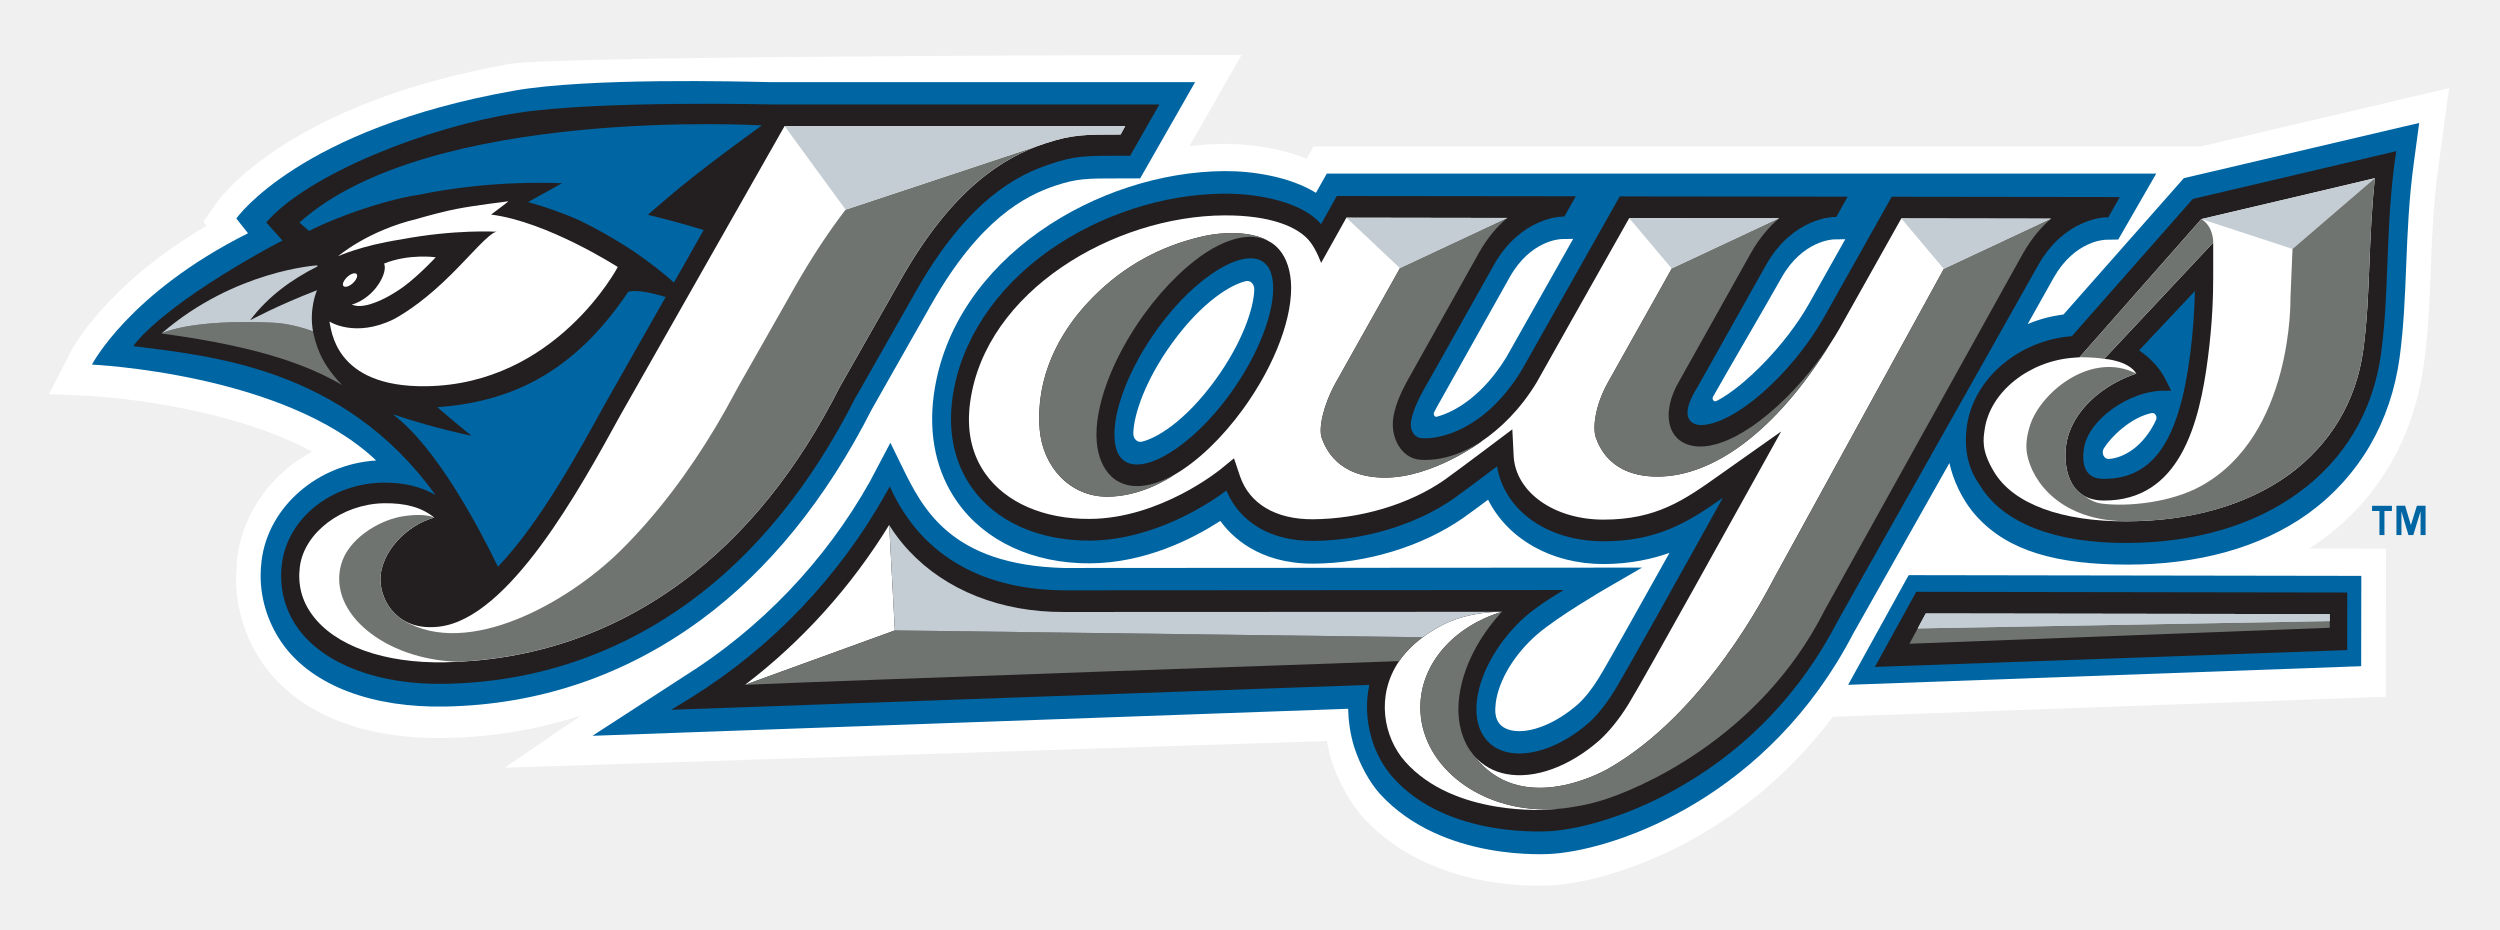
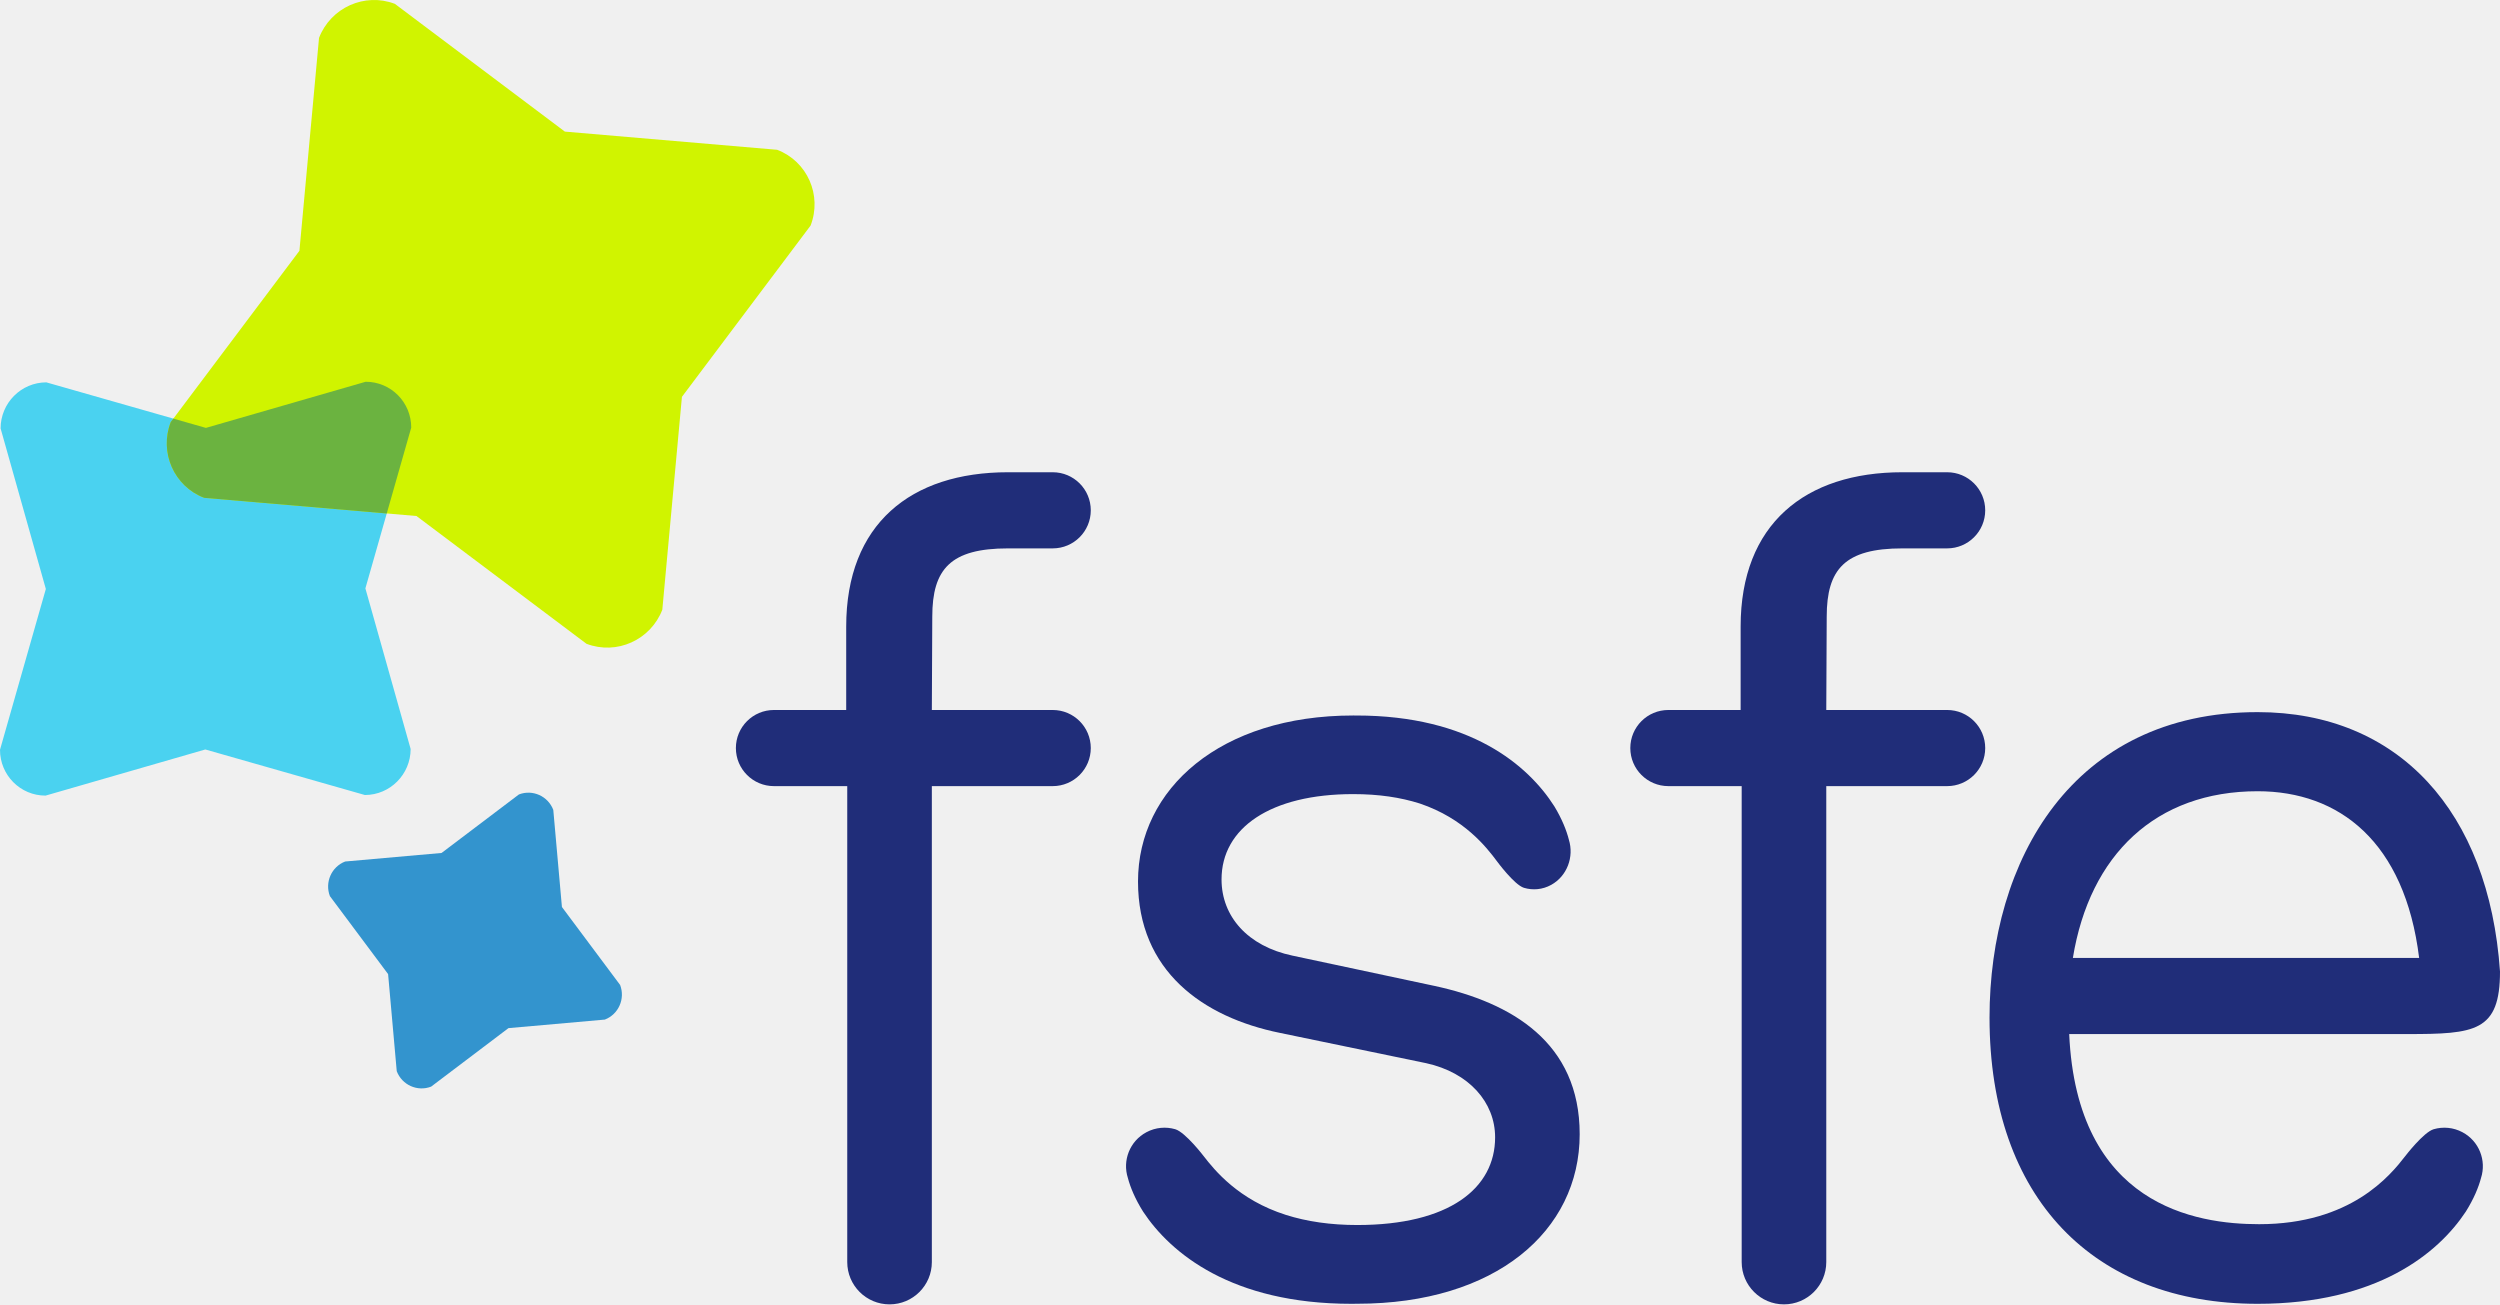
- <svg xmlns="http://www.w3.org/2000/svg" version="1.1" id="Layer_1" x="0px" y="0px" width="250px" height="93px" viewBox="0 0 250 93" style="enable-background:new 0 0 250 93;" xml:space="preserve">
-   <g>
-     <path style="fill:#FFFFFF;" d="M220.111,14.639c-0.346,0-88.755,0-88.755,0s-0.63,1.118-0.691,1.233   c-3.391-1.372-7.042-1.491-8.249-1.483c-1.138,0.004-2.298,0.084-3.467,0.223l5.204-9.117c0,0-68.273,0.031-73.139,0.892   c-22.169,3.928-28.996,13.395-29.28,13.798l-1.391,1.995c0,0,0.208,0.265,0.315,0.396C10.635,28.453,7.237,34.848,7.091,35.144   l-2.183,4.263l4.189,0.192c0.153,0.007,12.999,0.68,22.123,5.562c-4.013,2.16-6.911,6.015-7.502,10.635   c0,0.004-0.123,2.01-0.123,2.01c0,3.141,1.015,6.269,2.875,8.821c3.513,4.789,9.947,7.337,18.126,7.168   c4.705-0.093,9.232-0.854,13.537-2.26l-7.664,5.234c0,0,78.066-2.521,82.217-2.671c0.123,0.642,0.246,1.279,0.431,1.868   c0.699,2.175,1.929,4.389,3.213,5.796c6.896,7.537,17.987,6.845,19.226,6.741c6.118-0.499,18.664-4.75,27.727-16.823l55.294-2.01   l0.022-14.802l-7.687-0.012c0.415-0.261,0.814-0.522,1.199-0.803c5.727-4.167,9.278-10.27,10.277-17.654   c0.445-3.267,0.561-6.299,0.691-9.509c0.123-3.175,0.254-6.461,0.715-9.858l1.115-8.218   C244.91,8.816,223.686,13.797,220.111,14.639" />
-     <path style="fill:#0065A3;" d="M24.802,23.325c-0.139-0.153-1.168-1.479-1.168-1.479s6.257-8.959,27.75-12.776   c7.48-1.322,22.662-0.919,25.598-0.857h42.529l-5.496,9.628h-1.953c-3.475,0-4.305,0-6.526,0.723   c-3.013,1.011-7.58,3.348-12.415,11.892l-2.983,5.254l-2.952,5.208c-4.578,9.017-10.335,16.108-17.115,21.089   c-7.58,5.55-16.166,8.463-25.513,8.647c-7.226,0.146-13.191-2.021-16.22-6.157c-1.453-2.002-2.275-4.439-2.275-6.898   c0-0.52,0.031-1.046,0.1-1.572c0.692-5.42,5.673-9.628,11.454-9.978c-9.156-8.717-28.419-9.589-28.419-9.589   S12.864,29.306,24.802,23.325" />
-     <path style="fill:#0065A3;" d="M240.559,12.613l-22.177,5.204c0,0-10.793,12.223-12.03,13.629   c-1.237,0.162-2.444,0.477-3.582,0.961c1.276-2.283,2.598-4.635,2.598-4.635c2.091-3.698,5.082-3.793,5.204-3.797   c0.008,0,1.254-0.023,1.254-0.023l3.797-6.595h-82.943c0,0-0.707,1.257-1.084,1.926c-2.599-1.611-6.334-2.195-9.155-2.172   c-12.507,0.065-27.166,8.629-29.057,22.346c-0.553,4.066,0.254,7.783,2.345,10.739c2.759,3.921,7.587,6.165,13.252,6.139   c5.565-0.027,10.324-2.479,13.053-4.243c1.076,1.502,3.797,4.277,9.239,4.273c5.313-0.004,10.932-1.71,15.028-4.559   c0.516-0.354,1.691-1.229,2.506-1.837c1.976,3.932,6.327,6.427,11.516,6.435c2.736,0.003,4.989-0.535,6.626-1.119   c-2.359,4.225-6.411,11.47-7.057,12.488c-0.646,1.068-1.43,2.056-2.099,2.651c-2.19,1.93-4.773,2.964-6.58,2.629   c-0.653-0.13-1.13-0.423-1.406-0.88c-0.192-0.312-0.284-0.711-0.284-1.226c0.007-0.119,0.046-0.585,0.054-0.681   c0.3-2.268,1.891-4.882,4.143-6.83c2.045-1.771,6.688-4.47,6.727-4.497l3.759-2.179l-57.799,0.038   C95.027,56.507,92.237,50.807,90.2,46.648l-1.161-2.372l-0.846,1.599l-1.222,2.314c-4.462,7.94-10.935,14.705-18.707,19.54   c-0.023,0.02-9.017,5.851-9.017,5.851s73.546-2.626,75.567-2.702c0.023,1.122,0.192,2.518,0.615,3.851   c0.554,1.737,1.561,3.563,2.567,4.662c6.25,6.834,16.935,6.02,17.389,5.981c6.688-0.55,21.554-5.858,29.933-22.009   c-0.007,0.027,6.512-11.542,9.625-17.061c0.33,1.53,1.168,3.621,2.729,5.346c3.19,3.498,8.049,4.805,15.052,4.813   c6.972,0.011,13.283-1.646,18.118-5.124c5.135-3.739,8.248-9.186,9.124-15.616c0.415-3.094,0.53-6.05,0.653-9.174   c0.131-3.275,0.27-6.626,0.754-10.189l0.546-4.059 M121.548,37.973c-3.098,4.27-5.996,5.888-7.372,6.196   c-0.2,0.046-0.415,0-0.584-0.166c-0.177-0.169-0.269-0.415-0.262-0.661l0,0c0.039-1.891,1.215-5.354,3.882-9.037   c3.105-4.281,6.019-5.896,7.387-6.192c0.2-0.05,0.407,0.008,0.569,0.162c0.177,0.169,0.261,0.415,0.261,0.657   C125.391,30.832,124.215,34.291,121.548,37.973z M150.644,35.706c-2.321,3.805-5.073,5.442-6.857,5.934l-0.084,0.027   c-0.077,0.027-0.169,0.011-0.23-0.05c-0.101-0.1-0.123-0.261-0.062-0.392c0.092-0.169,0.185-0.357,0.307-0.576   c-0.007,0.007,7.265-12.953,7.265-12.953c2.091-3.697,5.073-3.79,5.204-3.79c0,0,0.984-0.019,1.13-0.019   C154.333,29.164,150.644,35.706,150.644,35.706z M180.892,30.39c-2.298,4.082-6.511,8.31-9.217,9.697l-0.084,0.027   c-0.085,0.031-0.169,0.012-0.238-0.05c-0.093-0.096-0.115-0.246-0.062-0.369c1.414-2.521,5.035-8.682,6.88-11.961   c2.091-3.701,5.166-3.793,5.196-3.793c0.016,0,1.038-0.02,1.161-0.02C182.714,27.15,180.892,30.39,180.892,30.39z M210.871,45.898   v-0.004c-0.184,0.012-0.368-0.081-0.483-0.269c-0.154-0.238-0.146-0.549-0.008-0.784c0.707-1.153,2.705-3.109,4.804-3.54   c0.139-0.02,0.285,0.042,0.377,0.188c0.1,0.15,0.107,0.342,0.046,0.504l0,0C214.361,44.653,212.386,45.795,210.871,45.898z" />
-     <path style="fill:#231F20;" d="M77.489,10.45c0,0-17.696-0.438-25.867,0.861c-8.855,1.38-20.816,6.096-24.998,10.931l1.622,1.814   c0,0-1.53,0.75-4.382,2.444c-8.763,5.228-10.531,8.114-10.531,8.114c7.518,0.973,21.001,2.06,30.21,14.878   c-1.522-0.861-3.259-1.261-5.289-1.227c-5.158,0.101-9.478,3.567-10.063,8.099c-0.3,2.379,0.269,4.64,1.661,6.546   c2.621,3.566,8.118,5.607,14.675,5.473c9.017-0.173,17.28-2.963,24.544-8.282c6.526-4.781,12.054-11.611,16.458-20.306l0.934-1.622   l5.089-8.971c5.204-9.213,10.186-11.723,13.476-12.792c2.475-0.838,3.536-0.838,7.034-0.838h0.953l2.921-5.123 M60.532,40.341   c-2.506,4.535-6.457,11.869-10.739,16.331c-1.822-3.759-6.127-11.977-10.516-15.244c2.014,0.677,4.612,1.449,7.879,2.153   c0,0-2.014-1.622-3.421-2.86c7.18-0.519,13.568-3.305,19.079-11.527c0,0,0.7-0.419,3.751,0.507L60.532,40.341z M70.363,23.006   l-2.967,5.247c-1.038-0.93-2.368-1.979-4.043-3.129c0,0-0.43-0.261-0.653-0.419c-1.376-0.88-2.975-1.81-4.789-2.687   c-1.545-0.68-3.274-1.307-5.104-1.81l3.397-1.887c-6.38-0.219-11.354,0.542-14.259,1.145c-0.638,0.092-1.269,0.204-1.891,0.357   c-5.442,1.314-9.155,3.271-9.155,3.271l-0.953-0.838C42.92,10.573,76.19,12.541,76.19,12.541s-4.751,3.39-8.256,6.257   c-1.038,0.849-3.151,2.683-3.151,2.683C66.635,21.918,68.511,22.434,70.363,23.006z" />
-     <path style="fill:#FFFFFF;" d="M42.59,38.623c-9.209,0.115-9.447-5.746-9.647-6.472c0,0,2.552,1.676,6.426-0.227   c1.453-0.784,3.421-2.167,5.773-4.504c1.976-1.957,3.82-4.186,4.535-4.247c0,0-4.135-0.262-9.608,0.776   c-4.005,0.619-6.265,1.679-6.265,1.679s2.929-2.552,7.902-3.74c0.992-0.288,2.767-0.776,3.99-1.003   c1.798-0.35,5.158-0.757,5.158-0.757s-1.045,0.823-1.745,1.33c5.65,0.719,12.668,5.243,12.668,5.243S55.604,38.465,42.59,38.623" />
-     <path style="fill:#FFFFFF;" d="M38.408,26.358c2.514-1.019,5.166-0.63,5.166-0.63s-1.629,1.76-3.205,2.933   c-1.315,0.953-3.075,1.891-4.343,1.937c-0.315,0.016-0.615-0.038-0.854-0.146c0.5-0.111,1.045-0.407,1.599-0.842   C38.016,28.614,38.716,27.062,38.408,26.358" />
-     <path style="fill:#FFFFFF;" d="M35.203,28.387c-0.369,0.304-0.776,0.384-0.884,0.181c-0.115-0.196,0.1-0.607,0.484-0.941   c0.369-0.304,0.769-0.388,0.884-0.185S35.58,28.083,35.203,28.387" />
-     <path style="fill:#FFFFFF;" d="M78.458,12.606C78.45,12.613,62.046,41.505,62.054,41.49c-4.074,7.43-11.139,20.333-18.111,21.17   c-4.097,0.511-5.857-2.468-5.896-4.643c-0.054-2.791,2.706-5.563,5.381-6.258c-1.23-1.011-2.882-1.472-5.058-1.434   c-4.182,0.085-7.948,2.937-8.386,6.35c-0.223,1.779,0.192,3.397,1.237,4.809c2.268,3.109,7.234,4.869,13.276,4.746   c8.686-0.169,16.642-2.852,23.63-7.975C74.53,53.559,79.788,46.971,84,38.653l6.053-10.643c5.15-9.109,10.262-12.284,14.49-13.679   c2.713-0.884,3.913-0.884,7.518-0.884l0.461-0.841" />
-     <path style="fill:#707471;" d="M45.788,66.177c8.187-0.388,15.697-3.056,22.339-7.921C74.53,53.559,79.788,46.971,84,38.653   l6.053-10.643c5.15-9.109,10.262-12.284,14.49-13.679l-19.982,6.634c-1.63,2.122-3.336,4.678-5.043,7.668   c-0.999,1.787-4.981,8.759-5.634,9.928c-0.984,1.841-1.784,3.252-2.291,4.093c-2.644,4.428-5.85,8.775-9.555,12.423   c-5.219,5.15-15.212,10.812-21.669,6.979c-1.568-0.965-2.299-2.648-2.322-4.039c-0.054-2.791,2.706-5.563,5.381-6.258   c-0.945-0.419-2.552-0.254-3.49-0.065c-2.16,0.45-5.135,2.202-5.834,4.789C32.797,61.308,38.493,65.958,45.788,66.177" />
-     <path style="fill:#707471;" d="M16.162,33.338c0,0.004,0,0.008,0,0.015c10.624,1.418,15.213,3.513,18.042,5.146   c-2.368-2.44-2.645-4.324-2.906-5.369c-1.807-0.65-3.198-0.819-3.859-0.854C22.02,32.004,17.976,32.531,16.162,33.338" />
-     <path style="fill:#C4CDD3;" d="M104.544,14.332c2.713-0.884,3.913-0.884,7.518-0.884l0.461-0.841H78.458l6.104,8.359" />
-     <path style="fill:#C4CDD3;" d="M31.705,29.021c-3.951,1.514-6.695,3.01-6.695,3.01c1.775-2.368,4.143-4.094,6.734-5.385   l-0.016-0.111c0,0-8.248,0.477-15.566,6.803c1.814-0.807,5.858-1.334,11.277-1.061c0.661,0.035,2.052,0.204,3.859,0.854   C30.914,30.955,31.605,29.241,31.705,29.021" />
-     <path style="fill:#0065A3;" d="M190.878,57.514l-0.146,0.246l-0.062,0.107c-0.008,0.016-5.857,10.616-5.857,10.616l51.304-1.864   l0.015-9.032" />
-     <polyline style="fill:#231F20;" points="191.623,59.182 187.487,66.692 234.717,65.009 234.725,59.251  " />
-     <polyline style="fill:#707471;" points="192.576,61.35 232.972,61.411 232.972,62.775 190.946,64.374  " />
-     <polyline style="fill:#C4CDD3;" points="232.972,62.11 232.972,61.411 192.576,61.35 191.777,62.841  " />
-     <polyline style="fill:#C4CDD3;" points="232.972,62.11 232.972,61.411 192.576,61.35 191.777,62.841  " />
-     <path style="fill:#231F20;" d="M189.171,19.674l-6.719,11.965c-3.251,5.777-9.048,10.869-12.406,10.869   c-0.569-0.003-2.438-0.426-0.285-3.82l6.85-12.203c2.652-4.697,6.703-4.785,6.741-4.785l0.277-0.004l1.138-2.029l-22.793-0.027   c0,0-9.724,17.219-9.793,17.357c-3.697,6.08-8.348,6.987-10.07,6.814c-0.729-0.073-1.16-0.857-0.999-1.726   c0.308-1.684,1.476-3.463,2.268-4.889l6.034-10.747c2.668-4.697,6.711-4.785,6.75-4.785l0.269-0.004l1.146-2.033l-23.899-0.027   c0,0-1.345,2.406-1.575,2.817c-1.769-2.133-6.058-3.071-9.655-3.052c-6.058,0.027-12.43,2.099-17.496,5.654   c-5.473,3.874-8.924,9.128-9.708,14.793c-0.469,3.417,0.2,6.496,1.922,8.932c2.406,3.425,6.703,5.335,11.807,5.316   c6.534-0.031,12.192-3.894,13.66-5.005c1.383,3.24,4.512,5.051,8.633,5.035c5.042-0.02,10.308-1.587,14.09-4.224   c1.061-0.766,3.229-2.372,4.344-3.229c0.745,4.428,5.05,7.484,10.631,7.491c5.466,0.008,8.571-1.968,11.953-4.354   c-2.806,5.066-9.678,17.415-10.877,19.356c-0.792,1.272-1.699,2.414-2.498,3.117c-2.599,2.302-5.658,3.443-7.987,3.013   c-1.16-0.215-2.075-0.818-2.645-1.779c-0.561-0.919-0.753-2.16-0.576-3.552c0.377-2.813,2.26-6.03,4.912-8.344   c1.468-1.261,3.759-2.583,3.759-2.583l-49.966,0.031c-7.587-0.058-14.106-3.002-17.427-10.386l-0.43,0.761   c-4.678,8.313-11.389,15.352-19.421,20.34l-2.006,1.23l69.81-2.49c-0.331,1.499-0.361,3.374,0.238,5.403   c0.431,1.461,1.229,2.863,2.114,3.844c5.465,6.177,15.543,5.4,15.974,5.365c2.959-0.242,7.979-1.579,13.19-4.677   c6.55-3.859,11.685-9.333,15.282-16.243l0.861-1.541l19.225-34.123c2.652-4.697,6.703-4.785,6.742-4.785h0.269l1.153-2.026    M122.97,39.445c-3.797,5.235-8.809,8.286-10.731,6.488c-0.446-0.415-0.707-1.076-0.776-1.972c-0.23-2.829,1.468-7.203,4.32-11.124   c3.798-5.266,8.817-8.283,10.731-6.484c0.453,0.415,0.707,1.069,0.784,1.976C127.521,31.151,125.822,35.532,122.97,39.445z" />
-     <path style="fill:#231F20;" d="M219.281,19.893c0,0-11.977,13.599-12.092,13.722c-5.351,0.415-9.862,4.289-10.501,9.013   c-0.068,0.469-0.092,0.934-0.1,1.384c0,1.741,0.469,3.229,1.399,4.508c2.26,3.778,7.494,5.812,14.736,5.777   c6.703-0.031,12.606-1.733,17.08-4.993c4.644-3.344,7.511-8.175,8.302-13.937c0.4-2.986,0.516-5.884,0.631-8.952   c0.131-3.329,0.284-7.506,0.892-11.3 M208.381,44.93c0.415-3.083,4.735-5.842,7.864-5.854l0.868-0.004l-0.438-0.896   c-0.606-1.284-1.575-2.337-2.767-3.136c0.384-0.407,4.935-5.25,5.58-5.935c-0.046,2.08-0.191,4.151-0.469,6.315   c-1.122,8.725-3.713,12.469-8.647,12.465C209.719,47.886,207.996,47.767,208.381,44.93z" />
-     <path style="fill:#FFFFFF;" d="M220.135,21.907c-0.523,0.58-12.185,13.821-12.185,13.821l-0.469,0.035   c-4.551,0.28-8.502,3.44-9.017,7.203c-0.131,0.934-0.361,2.076,0.945,4.224c1.906,3.194,6.757,4.985,13.307,4.943   c6.372-0.031,11.969-1.63,16.166-4.659c4.166-3.044,6.749-7.364,7.448-12.487c0.385-2.825,0.5-5.666,0.615-8.667   c0.107-2.706,0.23-5.511,0.538-8.502C234.609,18.517,220.772,21.757,220.135,21.907 M210.426,35.882l10.893-11.619v3.452   c0,1.718-0.054,4.412-0.522,8.033c-0.854,6.634-2.813,14.344-10.432,14.306c-3.689-0.023-3.997-3.652-3.759-5.47   c0.484-3.598,3.882-6.2,7.025-7.226C212.824,36.04,210.426,35.882,210.426,35.882z" />
-     <polyline style="fill:#C4CDD3;" points="220.135,21.907 229.251,24.894 237.484,17.817  " />
-     <path style="fill:#707471;" d="M229.251,24.894l-0.207,4.935c0,0,0.284,13.714-8.956,18.78c-2.951,1.63-7.248,2.091-9.932,1.749   c-0.691-0.085-1.353-0.47-1.845-0.861c-0.292-0.181-0.538-0.396-0.745-0.634c-0.039-0.031-0.054-0.055-0.054-0.055v-0.011   c-0.992-1.203-1.054-3.06-0.907-4.213c0.484-3.598,3.882-6.2,7.025-7.226c-4.458-2.268-9.416,1.78-10.569,5.008   c-0.308,0.903-0.546,1.991-0.354,3.048c0.515,2.775,3.397,6.703,9.993,6.711c6.38,0.008,11.984-1.622,16.182-4.651   c4.166-3.044,6.749-7.364,7.448-12.487c0.385-2.825,0.5-5.666,0.615-8.667c0.107-2.706,0.23-5.511,0.538-8.502" />
-     <path style="fill:#707471;" d="M220.135,21.907c-0.523,0.58-12.185,13.821-12.185,13.821s1.314-0.027,2.476,0.154l10.893-11.619   C221.318,24.263,221.402,22.695,220.135,21.907" />
-     <path style="fill:#FFFFFF;" d="M158.568,80.464c0.023,0,0.047-0.004,0.062-0.012c0.039-0.008,0.077-0.02,0.115-0.027   c-0.076,0.016-0.153,0.031-0.23,0.05C158.53,80.471,158.546,80.467,158.568,80.464" />
-     <path style="fill:#FFFFFF;" d="M154.287,80.933c-6.796-0.104-12.261-4.636-12.253-10.209c0.007-4.382,3.405-8.109,8.155-9.543   c-0.022,0.026-0.046,0.058-0.076,0.088c0.03-0.03,0.054-0.062,0.084-0.092c-1.922,0-4.182,0.396-5.98,1.341   c-0.469,0.238-0.899,0.496-1.299,0.754c-0.077,0.046-0.146,0.092-0.216,0.142c-1.206,0.823-2.113,1.733-2.79,2.698   c-2.367,3.471-1.545,7.634,0.6,10.044c4.912,5.542,14.229,4.827,14.621,4.796c0.384-0.034,0.83-0.072,1.322-0.13   c-0.361,0.038-0.723,0.068-1.107,0.092C154.994,80.933,154.641,80.943,154.287,80.933" />
-     <path style="fill:#FFFFFF;" d="M177.794,40.56c0.016-0.023,0.038-0.042,0.062-0.058C177.832,40.518,177.81,40.537,177.794,40.56" />
-     <path style="fill:#FFFFFF;" d="M126.283,23.863c-0.115-0.034-0.23-0.058-0.354-0.084C126.053,23.806,126.168,23.829,126.283,23.863   " />
-     <path style="fill:#FFFFFF;" d="M174.942,42.804c0.107-0.065,0.207-0.13,0.308-0.2C175.149,42.674,175.05,42.739,174.942,42.804" />
-     <path style="fill:#FFFFFF;" d="M176.856,41.378c0.046-0.042,0.1-0.084,0.153-0.13C176.956,41.294,176.902,41.336,176.856,41.378" />
-     <path style="fill:#FFFFFF;" d="M175.903,42.132c0.076-0.058,0.153-0.119,0.238-0.181C176.057,42.013,175.979,42.074,175.903,42.132   " />
-     <path style="fill:#FFFFFF;" d="M173.981,43.393c0.123-0.065,0.246-0.135,0.369-0.208C174.228,43.258,174.104,43.327,173.981,43.393   " />
-     <path style="fill:#FFFFFF;" d="M124.961,23.675c0.13,0,0.246,0.011,0.369,0.019C125.207,23.687,125.091,23.675,124.961,23.675" />
-     <path style="fill:#FFFFFF;" d="M190.132,21.842c-0.685,1.203-6.188,11.027-6.188,11.027c-0.284,0.496-0.592,0.995-0.914,1.487   c-5.404,8.736-11.7,13.313-17.296,13.303c-4.659-0.008-5.819-2.975-6.15-3.913c-0.33-0.945-0.092-3.156,1.199-5.481l6.396-11.408   l10.739-5.031v0.004c0-0.004,0-0.004,0-0.004c-5.95-0.007-14.075-0.015-14.997-0.015c-3.344,5.911-9.271,16.458-9.271,16.458   c-1.661,2.725-3.645,4.624-5.573,5.919c0.038-0.019,0.084-0.054,0.107-0.062c0,0-4.889,3.644-9.693,3.636   c-4.789-0.008-5.973-3.017-6.319-3.974c-0.33-0.957,0.131-3.232,1.423-5.558l6.403-11.411l10.73-5.023   c-5.957-0.012-15.166-0.023-16.089-0.027c-0.477,0.842-2.529,4.524-2.529,4.524s-0.43-1.222-1.053-2.052   c-1.199-1.622-4.166-2.721-8.602-2.702c-11.054,0.046-23.907,7.549-25.437,18.661c-0.385,2.783,0.123,5.188,1.514,7.164   c2.06,2.91,5.865,4.551,10.431,4.528c7.072-0.031,13.053-4.931,13.114-4.978l1.322-1.084l0.607,1.803   c0.945,2.752,3.574,4.309,7.257,4.293c4.734-0.022,9.67-1.483,13.19-3.939c1.407-0.995,6.78-5.054,6.78-5.054l0.131,2.637   c0.169,3.632,4.027,6.388,8.963,6.392c5.304,0.008,8.103-1.953,11.646-4.474l6.143-4.339l-3.121,5.619   c-0.431,0.772-10.616,19.164-12.153,21.654c-0.892,1.457-1.938,2.737-2.867,3.579c-3.021,2.671-6.511,3.932-9.332,3.405   c-1.292-0.238-2.383-0.865-3.206-1.799c4.559,5.935,12.392,1.837,13.414,1.249c9.771-5.607,15.836-17.703,16.604-19.118   c0.792-1.445,16.927-30.844,16.927-30.844l10.731-5.027l0,0l0,0C199.164,21.857,191.047,21.846,190.132,21.842 M124.323,40.887   c-2.099,2.89-4.528,5.219-6.841,6.564c-0.069,0.035-0.131,0.062-0.192,0.096c0.054-0.03,0.1-0.049,0.154-0.076   c-0.569,0.384-3.397,2.202-6.734,2.198c-3.736-0.004-6.434-3.009-6.742-6.726c-0.43-5.281,2.022-9.655,4.728-12.587   c3.152-3.433,6.772-5.416,10.5-6.446c0.907-0.254,1.799-0.45,2.675-0.534c2.052-0.208,3.713,0.062,4.881,0.661   c0.008,0.007,0.023,0.019,0.046,0.031c-0.077-0.031-0.153-0.058-0.223-0.088c0.377,0.157,0.73,0.369,1.038,0.657   c0.845,0.772,1.353,1.991,1.476,3.486C129.357,31.551,127.536,36.447,124.323,40.887z" />
-     <path style="fill:#FFFFFF;" d="M122.163,24.39c-0.292,0.134-0.584,0.28-0.884,0.45C121.579,24.67,121.871,24.524,122.163,24.39" />
-     <path style="fill:#FFFFFF;" d="M124.577,23.706c-0.123,0.011-0.246,0.019-0.377,0.042   C124.331,23.725,124.454,23.717,124.577,23.706" />
-     <path style="fill:#FFFFFF;" d="M123.808,23.821c-0.138,0.035-0.284,0.073-0.43,0.111C123.523,23.894,123.669,23.856,123.808,23.821   " />
-     <path style="fill:#FFFFFF;" d="M123.008,24.056c-0.177,0.054-0.346,0.127-0.523,0.196   C122.663,24.183,122.832,24.109,123.008,24.056" />
-     <path style="fill:#FFFFFF;" d="M88.916,52.494c-3.793,6.177-8.69,11.627-14.417,15.989l14.986-5.442" />
-     <path style="fill:#FFFFFF;" d="M171.16,44.522c0.185-0.039,0.354-0.073,0.538-0.127C171.514,44.449,171.345,44.484,171.16,44.522" />
-     <path style="fill:#FFFFFF;" d="M173.036,43.884c0.138-0.065,0.276-0.126,0.423-0.2C173.313,43.758,173.174,43.819,173.036,43.884" />
-     <path style="fill:#FFFFFF;" d="M202.247,25.432c-1.314,2.36-19.672,35.368-19.779,35.583   C182.468,61.015,200.925,27.803,202.247,25.432" />
-     <path style="fill:#FFFFFF;" d="M156.616,80.802c0.1-0.012,0.208-0.027,0.308-0.042c0.046-0.004,0.084-0.016,0.123-0.023   C156.9,80.76,156.763,80.786,156.616,80.802L156.616,80.802" />
-     <path style="fill:#FFFFFF;" d="M172.098,44.261c0.154-0.054,0.315-0.104,0.469-0.169C172.413,44.157,172.252,44.208,172.098,44.261   " />
-     <path style="fill:#FFFFFF;" d="M170.046,44.653c0.261,0,0.53-0.023,0.807-0.065C170.576,44.63,170.307,44.653,170.046,44.653" />
-     <path style="fill:#707471;" d="M133.594,38.23c-1.292,2.326-1.753,4.601-1.423,5.558c0.347,0.957,1.53,3.966,6.319,3.974   c4.805,0.008,9.693-3.636,9.693-3.636c-0.023,0.008-0.069,0.042-0.107,0.062c-0.577,0.346-3.113,2.014-6.104,1.784   c-1.838-0.166-2.998-2.241-2.622-4.343c0.262-1.388,0.838-2.552,1.423-3.625c0,0,7.156-12.784,7.156-12.788   c0.854-1.495,1.83-2.613,2.798-3.42l-10.73,5.023" />
-     <path style="fill:#707471;" d="M167.178,26.857l-6.396,11.408c-1.291,2.325-1.529,4.536-1.199,5.481   c0.331,0.938,1.491,3.905,6.15,3.913c5.596,0.011,11.892-4.566,17.296-13.303c0.084-0.135,0.169-0.262,0.261-0.404   c-1.468,2.329-3.39,4.662-5.435,6.549c-0.023,0.016-0.046,0.035-0.062,0.058c-0.261,0.235-0.522,0.465-0.784,0.688   c-0.054,0.046-0.107,0.088-0.153,0.13c-0.238,0.2-0.477,0.392-0.715,0.573c-0.085,0.062-0.162,0.123-0.238,0.181   c-0.224,0.165-0.438,0.323-0.653,0.473c-0.101,0.069-0.2,0.135-0.308,0.2c-0.2,0.131-0.393,0.262-0.592,0.381   c-0.123,0.073-0.246,0.142-0.369,0.208c-0.177,0.104-0.346,0.204-0.522,0.292c-0.146,0.073-0.285,0.135-0.423,0.2   c-0.154,0.069-0.315,0.146-0.47,0.208c-0.153,0.065-0.314,0.116-0.469,0.169c-0.131,0.046-0.261,0.096-0.399,0.134   c-0.185,0.054-0.354,0.088-0.538,0.127c-0.1,0.019-0.208,0.05-0.308,0.065c-0.276,0.042-0.546,0.065-0.807,0.065   c-3.29-0.004-4.098-3.263-2.084-6.611c0,0,7.157-12.788,7.157-12.792c0.86-1.491,1.829-2.614,2.798-3.421v-0.004" />
-     <path style="fill:#707471;" d="M144.217,62.518c-0.477,0.238-0.899,0.496-1.299,0.754   C143.317,63.014,143.748,62.756,144.217,62.518" />
-     <path style="fill:#707471;" d="M142.702,63.413c-0.153,0.104-0.314,0.204-0.461,0.312l-52.756-0.684l-14.986,5.442   c8.84-0.404,65.413-2.372,65.413-2.372C140.589,65.146,141.496,64.236,142.702,63.413" />
-     <path style="fill:#C4CDD3;" d="M142.241,63.725c0.146-0.107,0.308-0.207,0.461-0.312c0.069-0.05,0.139-0.096,0.216-0.142   c0.399-0.258,0.822-0.516,1.299-0.754c1.799-0.945,4.059-1.341,5.98-1.341c-2.651,0.004-5.857,0.004-9.301,0.008   c-14.921,0.004-34.484,0.015-34.484,0.015c-6.312,0.035-11.838-2.175-15.521-6.126c-0.53-0.565-1.015-1.165-1.46-1.799   c-0.162-0.22-0.331-0.492-0.515-0.78l0.569,10.547" />
-     <path style="fill:#707471;" d="M111.14,47.651c-0.838-0.808-1.345-1.991-1.468-3.486c-0.277-3.428,1.545-8.329,4.758-12.764   c2.106-2.895,4.535-5.22,6.849-6.561c0.3-0.169,0.592-0.315,0.884-0.45c0.108-0.05,0.208-0.088,0.323-0.139   c0.177-0.069,0.346-0.142,0.523-0.196c0.123-0.046,0.246-0.084,0.369-0.123c0.146-0.039,0.292-0.077,0.43-0.111   c0.139-0.027,0.262-0.054,0.392-0.073c0.131-0.023,0.254-0.031,0.377-0.042c0.13-0.012,0.261-0.031,0.384-0.031   c0.13,0,0.246,0.011,0.369,0.019c0.215,0.016,0.408,0.046,0.6,0.084c0.124,0.027,0.239,0.05,0.354,0.084   c0.1,0.035,0.192,0.073,0.292,0.116c0.069,0.031,0.146,0.058,0.223,0.088c-0.022-0.012-0.038-0.023-0.046-0.031   c-1.168-0.6-2.829-0.869-4.881-0.661c-0.876,0.084-1.768,0.28-2.675,0.534c-3.728,1.03-7.349,3.013-10.5,6.446   c-2.706,2.933-5.158,7.306-4.728,12.587c0.308,3.717,3.006,6.722,6.742,6.726c3.336,0.004,6.165-1.814,6.734-2.198   c-0.054,0.027-0.1,0.046-0.154,0.076C114.745,48.92,112.577,48.974,111.14,47.651" />
-     <path style="fill:#707471;" d="M194.383,26.892c0,0-16.135,29.399-16.927,30.844c-0.769,1.415-6.834,13.511-16.604,19.118   c-1.022,0.588-8.855,4.686-13.414-1.249c-0.046-0.062-0.1-0.104-0.138-0.166c0,0,0-0.007,0-0.011   c-0.17-0.208-0.331-0.419-0.477-0.657c-0.069-0.112-0.131-0.231-0.192-0.347c-0.054-0.115-0.107-0.23-0.161-0.346   c-0.416-0.941-0.631-1.998-0.631-3.167c0-0.431,0.031-0.864,0.093-1.314c0.376-2.848,1.906-5.857,4.182-8.329   c0.03-0.03,0.054-0.062,0.076-0.088c-4.75,1.434-8.148,5.161-8.155,9.543c-0.008,5.573,5.457,10.104,12.253,10.209   c0.354,0.011,0.707,0,1.061-0.02c0.385-0.023,0.746-0.054,1.107-0.092c0.054-0.008,0.107-0.012,0.161-0.02   c0.146-0.016,0.284-0.042,0.431-0.065c0.499-0.069,0.983-0.157,1.468-0.262c0.077-0.019,0.154-0.034,0.23-0.05   c0.438-0.104,0.885-0.219,1.338-0.354c3.328-0.987,15.82-6.011,22.385-19.057c0.107-0.215,18.465-33.223,19.779-35.583   c0.046-0.084,0.084-0.142,0.084-0.142c0.854-1.491,1.822-2.614,2.783-3.425l0,0" />
-     <polyline style="fill:#C4CDD3;" points="134.639,21.769 150.728,21.796 139.997,26.819  " />
-     <polyline style="fill:#C4CDD3;" points="162.92,21.811 177.917,21.826 167.178,26.857  " />
-     <polyline style="fill:#C4CDD3;" points="190.132,21.842 205.114,21.865 194.383,26.892  " />
-     <path style="fill:#0065A3;" d="M239.19,51.099h-0.745v2.406h-0.5v-2.406h-0.738v-0.522h1.983 M242.558,53.505h-0.5v-2.329h-0.015   l-0.715,2.329h-0.484l-0.692-2.329h-0.008v2.329h-0.499v-2.929h0.868l0.569,1.914h0.015l0.593-1.914h0.868V53.505z" />
+ <svg xmlns="http://www.w3.org/2000/svg" version="1.1" width="483.124" height="252.068" id="svg2">
+   <defs id="defs4" />
+   <g transform="translate(-115.5808,-514.8998)" id="layer1">
+     <g transform="translate(59.31757,219.9907)" id="g2868" style="fill:none">
+       <g transform="translate(54.1883,292.9987)" id="g2870">
+         <path d="m 2.189,84.694 c 0.005,-2.452 0.996,-4.673 2.595,-6.282 1.599,-1.609 3.807,-2.607 6.243,-2.612 0,0 30.84,8.801 30.84,8.801 0,0 30.873,-8.915 30.873,-8.915 2.436,-0.004 4.639,0.985 6.233,2.589 1.594,1.604 2.577,3.821 2.572,6.272 0,0 -8.859,31.069 -8.859,31.069 0,0 8.745,31.037 8.745,31.037 -0.004,2.451 -0.996,4.672 -2.595,6.282 -1.599,1.61 -3.806,2.607 -6.242,2.612 0,0 -30.841,-8.801 -30.841,-8.801 0,0 -30.873,8.915 -30.873,8.915 -2.436,0.005 -4.64,-0.985 -6.233,-2.588 -1.593,-1.604 -2.577,-3.821 -2.572,-6.273 0,0 8.859,-31.069 8.859,-31.069 0,0 -8.745,-31.037 -8.745,-31.037 z" id="path2872" style="fill:#4ad2f0" />
+       </g>
+       <g transform="translate(54.1883,292.9987)" id="g2874">
+         <path d="m 63.727,9.234 c 1.131,-2.931 3.337,-5.132 5.989,-6.323 2.652,-1.191 5.751,-1.371 8.667,-0.257 0,0 32.85,24.689 32.85,24.689 0,0 41.024,3.513 41.024,3.513 2.916,1.113 5.097,3.309 6.267,5.959 1.17,2.65 1.328,5.754 0.197,8.685 0,0 -24.863,33.098 -24.863,33.098 0,0 -3.791,41.142 -3.791,41.142 -1.131,2.93 -3.337,5.132 -5.989,6.323 -2.652,1.191 -5.75,1.371 -8.667,0.258 0,0 -32.85,-24.69 -32.85,-24.69 0,0 -41.024,-3.513 -41.024,-3.513 -2.916,-1.113 -5.098,-3.309 -6.267,-5.959 -1.17,-2.65 -1.327,-5.754 -0.196,-8.685 0,0 24.863,-33.097 24.863,-33.097 0,0 3.79,-41.143 3.79,-41.143 z" id="path2876" style="fill:#d0f400" />
+       </g>
+       <g transform="translate(54.1883,292.9987)" id="g2878">
+         <path d="m 65.827,175.084 c -0.51,-1.335 -0.434,-2.752 0.1,-3.962 0.534,-1.21 1.527,-2.214 2.853,-2.726 0,0 18.628,-1.653 18.628,-1.653 0,0 14.944,-11.305 14.944,-11.305 1.325,-0.512 2.731,-0.433 3.934,0.107 1.203,0.54 2.201,1.542 2.711,2.877 0,0 1.67,18.765 1.67,18.765 0,0 11.247,15.068 11.247,15.068 0.51,1.335 0.434,2.751 -0.1,3.962 -0.534,1.211 -1.527,2.215 -2.852,2.727 0,0 -18.628,1.653 -18.628,1.653 0,0 -14.944,11.305 -14.944,11.305 -1.325,0.511 -2.732,0.433 -3.934,-0.107 -1.202,-0.54 -2.201,-1.542 -2.711,-2.877 0,0 -1.67,-18.764 -1.67,-18.764 0,0 -11.248,-15.07 -11.248,-15.07 z" id="path2880" style="fill:#3394ce" />
+       </g>
+       <g transform="translate(54.1883,292.9987)" id="g2882">
+         <path d="m 35.575,82.806 6.292,1.795 c 0,0 30.873,-8.915 30.873,-8.915 2.436,-0.004 4.639,0.985 6.233,2.589 1.594,1.604 2.577,3.821 2.572,6.272 0,0 -4.73,16.59 -4.73,16.59 0,0 -35.278,-3.021 -35.278,-3.021 -2.916,-1.113 -5.098,-3.309 -6.267,-5.959 -1.17,-2.65 -1.327,-5.754 -0.196,-8.685 -10e-4,0.002 0.501,-0.666 0.501,-0.666 z" id="path2884" style="fill:#6bb340" />
+       </g>
+       <g transform="translate(54.1883,292.9987)" id="g2886">
+         <path d="m 182.238,121.084 c 0,0 -0.085,18.031 -0.085,18.031 0,0 23.358,0 23.358,0 4.063,0 7.357,3.294 7.357,7.357 0,4.063 -3.294,7.357 -7.357,7.357 0,0 -23.358,0 -23.358,0 0,0 0,91.975 0,91.975 0,4.515 -3.66,8.174 -8.174,8.174 -4.514,0 -8.174,-3.66 -8.174,-8.174 0,0 0,-91.975 0,-91.975 0,0 -14.164,0 -14.164,0 -4.063,0 -7.357,-3.294 -7.357,-7.357 0,-4.063 3.294,-7.357 7.357,-7.357 0,0 13.962,0 13.962,0 0,0 0,-16.11 0,-16.11 0,-19.822 12.463,-29.833 31.265,-29.833 0,0 8.644,0 8.644,0 4.063,0 7.357,3.294 7.357,7.357 0,4.063 -3.294,7.357 -7.357,7.357 0,0 -8.644,0 -8.644,0 -11.105,0.001 -14.63,3.987 -14.63,13.198 z" id="path2888" style="fill:#202d79" />
+       </g>
+       <g transform="translate(54.1883,292.9987)" id="g2890">
+         <path d="m 355.087,121.084 c 0,0 -0.085,18.031 -0.085,18.031 0,0 23.358,0 23.358,0 4.063,0 7.357,3.294 7.357,7.357 0,4.063 -3.294,7.357 -7.357,7.357 0,0 -23.358,0 -23.358,0 0,0 0,91.975 0,91.975 0,4.515 -3.66,8.174 -8.174,8.174 -4.514,0 -8.174,-3.66 -8.174,-8.174 0,0 0,-91.975 0,-91.975 0,0 -14.165,0 -14.165,0 -4.063,0 -7.357,-3.294 -7.357,-7.357 0,-4.063 3.294,-7.357 7.357,-7.357 0,0 13.962,0 13.962,0 0,0 0,-16.11 0,-16.11 0,-19.822 12.463,-29.833 31.265,-29.833 0,0 8.644,0 8.644,0 4.063,0 7.357,3.294 7.357,7.357 0,4.063 -3.294,7.357 -7.357,7.357 0,0 -8.644,0 -8.644,0 -11.103,0.001 -14.629,3.987 -14.629,13.198 z" id="path2892" style="fill:#202d79" />
+       </g>
+       <g transform="translate(54.1883,292.9987)" id="g2894">
+         <path d="m 402.657,187.03 c 0,0 66.916,0 66.916,0 -2.767,-22.476 -15.458,-32.213 -31.211,-32.213 -19.651,0 -32.445,12.228 -35.705,32.213 z m 35.995,51.454 c 17.733,0 25.347,-9.427 28.229,-13.146 0,0 3.535,-4.626 5.499,-5.205 1.793,-0.52 3.782,-0.369 5.56,0.577 3.228,1.716 4.673,5.471 3.593,8.833 -0.468,1.793 -1.401,4.061 -2.95,6.524 -5.313,8.034 -17.115,17.804 -40.222,17.804 -31.579,0 -51.811,-20.318 -51.811,-55.31 0,-30.331 15.947,-59.032 51.811,-59.032 27.191,0 44.701,19.157 46.838,50.121 0,11.645 -4.845,12.094 -17.925,12.094 0,0 -65.328,0 -65.328,0 1.495,33.113 24.433,36.74 36.706,36.74 z" id="path2896" style="fill:#202d79" />
+       </g>
+       <g transform="translate(54.1883,292.9987)" id="g2898">
+         <path d="m 221.995,172.263 c 0,-17.939 15.942,-32.083 41.568,-32.083 0,0 0.614,0.002 0.614,0.002 22.041,-0.007 33.241,9.637 38.283,17.567 1.47,2.431 2.356,4.67 2.8,6.44 1.025,3.318 -0.347,7.025 -3.41,8.719 -1.688,0.934 -3.576,1.083 -5.277,0.57 -1.864,-0.571 -5.219,-5.138 -5.219,-5.138 -1.978,-2.653 -6.306,-8.254 -14.907,-11.153 -3.725,-1.182 -7.918,-1.815 -12.884,-1.815 -15.942,0 -25.426,6.519 -25.426,16.487 0,7.143 5.046,12.913 13.723,14.729 0,0 27.439,5.85 27.439,5.85 14.933,3.229 28.049,10.949 28.049,28.655 0,18.78 -16.343,32.765 -42.978,32.765 0,0 -1.164,0.011 -1.164,0.011 -23.107,0 -34.909,-9.77 -40.222,-17.804 -1.549,-2.463 -2.483,-4.731 -2.95,-6.524 -1.08,-3.362 0.365,-7.117 3.593,-8.833 1.778,-0.945 3.768,-1.096 5.561,-0.577 1.964,0.579 5.499,5.205 5.499,5.205 2.098,2.706 6.703,8.436 15.888,11.354 4.051,1.286 8.664,1.955 13.795,1.955 17.756,0 26.635,-7.081 26.635,-16.949 0,-6.758 -5.046,-12.51 -13.319,-14.326 0,0 -28.249,-5.85 -28.249,-5.85 -14.933,-3.028 -27.442,-11.989 -27.442,-29.257 z" id="path2900" style="fill:#202d79" />
+       </g>
+     </g>
  </g>
</svg>
